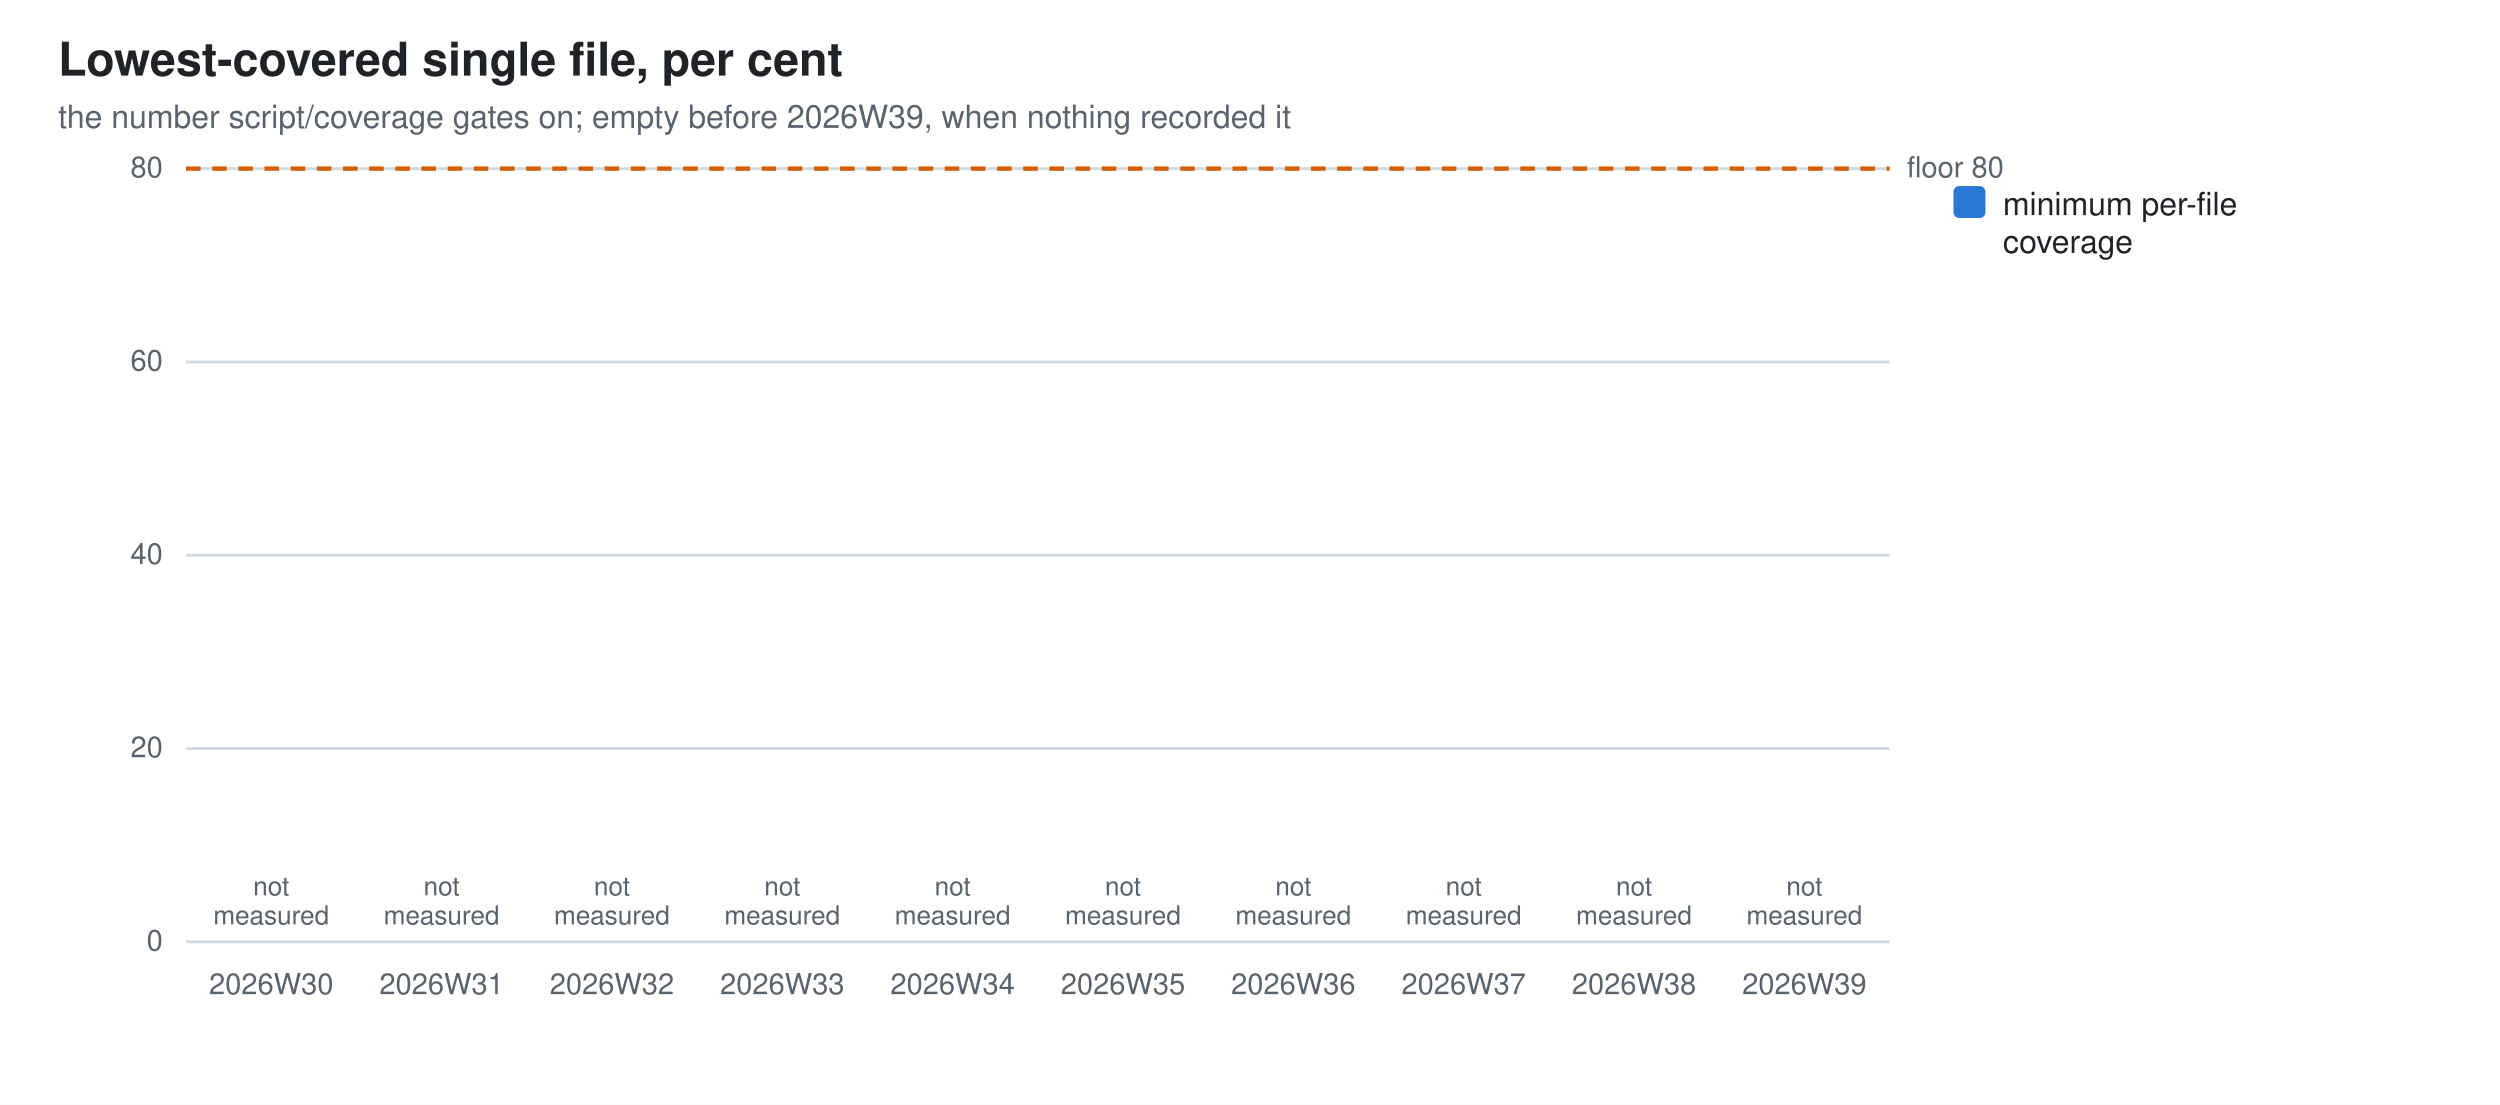
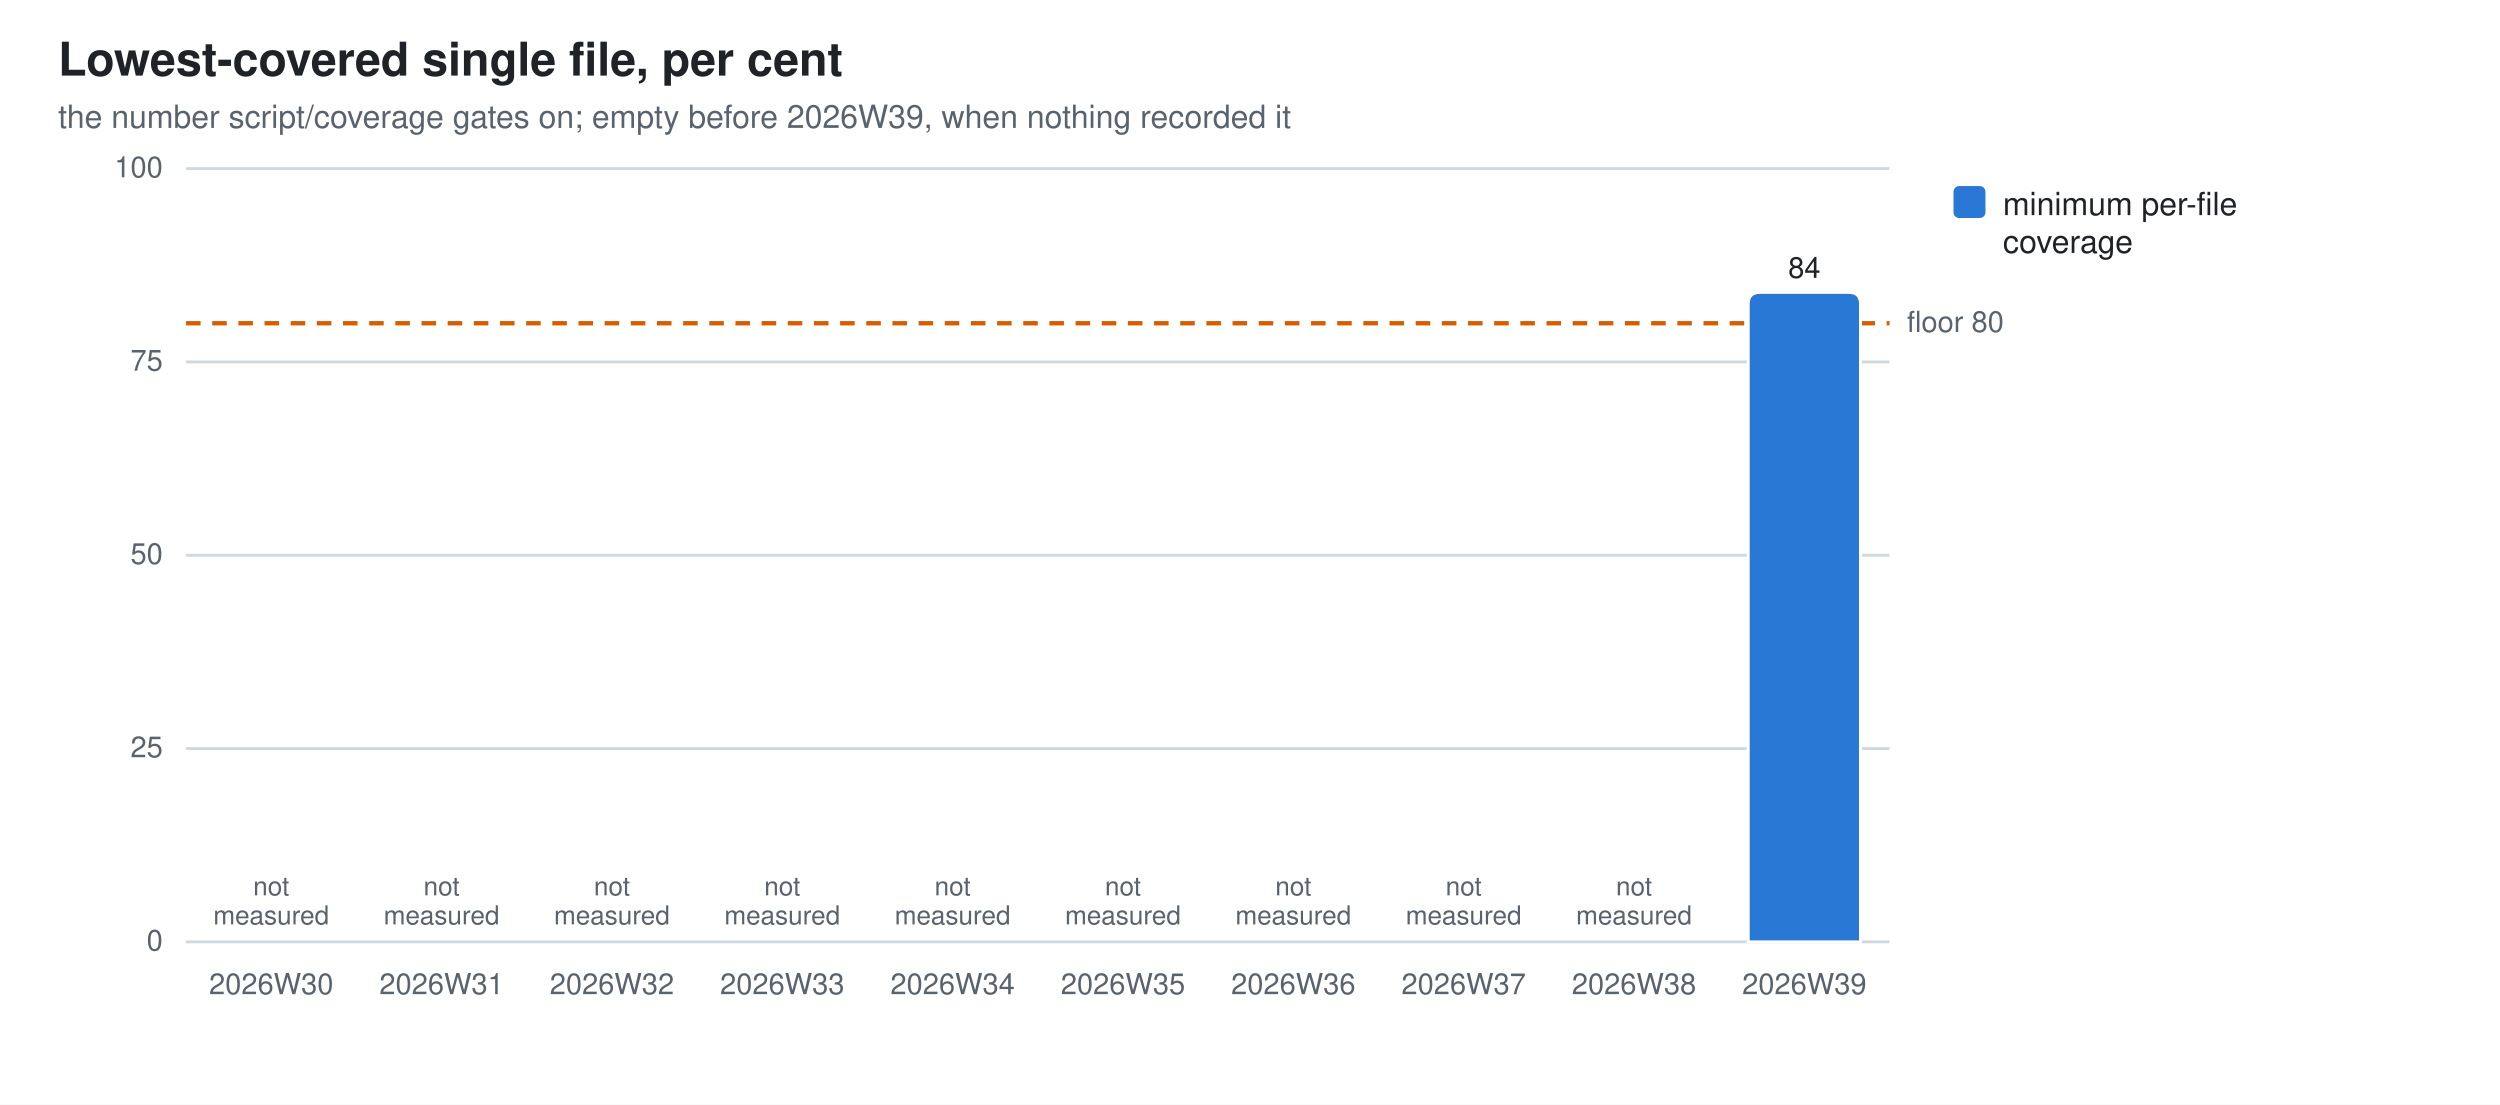
<svg xmlns="http://www.w3.org/2000/svg" width="860" height="380" viewBox="0 0 860 380" role="img" aria-label="Lowest-covered single file, per cent">
  <style>
  .bg{fill:#ffffff} .fg{fill:#1f2328} .mut{fill:#59636e} .grid{stroke:#d1d9e0}
  .seg{stroke:#ffffff;stroke-width:1}
  .val{paint-order:stroke;stroke:#ffffff;stroke-width:3px;stroke-linejoin:round}
  .s0{fill:#2a78d6}  .s1{fill:#eb6834}  .s2{fill:#1baf7a}  .s3{fill:#eda100}  .s4{fill:#e87ba4}  .s5{fill:#008300}  .s6{fill:#4a3aa7}  .s7{fill:#e34948}
  @media (prefers-color-scheme: dark){
    .bg{fill:#0d1117} .fg{fill:#e6edf3} .mut{fill:#9198a1} .grid{stroke:#30363d}
    .seg{stroke:#0d1117} .val{stroke:#0d1117} .s0{fill:#3987e5} .s1{fill:#d95926} .s2{fill:#199e70} .s3{fill:#c98500} .s4{fill:#d55181} .s5{fill:#008300} .s6{fill:#9085e9} .s7{fill:#e66767}}
  text{font-family:-apple-system,BlinkMacSystemFont,"Segoe UI",Helvetica,Arial,sans-serif}
</style>
  <rect class="bg" width="860" height="380" />
  <text class="fg" x="20" y="26" font-size="16" font-weight="600">Lowest-covered single file, per cent</text>
  <text class="mut" x="20" y="44" font-size="11">the number script/coverage gates on; empty before 2026W39, when nothing recorded it</text>
  <line class="grid" x1="64" y1="324.0" x2="650.0" y2="324.0" stroke-width="1" />
  <text class="mut" x="56" y="327.0" font-size="10" text-anchor="end">0</text>
  <line class="grid" x1="64" y1="257.5" x2="650.0" y2="257.5" stroke-width="1" />
-   <text class="mut" x="56" y="260.5" font-size="10" text-anchor="end">20</text>
+   <text class="mut" x="56" y="260.5" font-size="10" text-anchor="end">25</text>
  <line class="grid" x1="64" y1="191.0" x2="650.0" y2="191.0" stroke-width="1" />
-   <text class="mut" x="56" y="194.0" font-size="10" text-anchor="end">40</text>
+   <text class="mut" x="56" y="194.0" font-size="10" text-anchor="end">50</text>
  <line class="grid" x1="64" y1="124.5" x2="650.0" y2="124.5" stroke-width="1" />
-   <text class="mut" x="56" y="127.5" font-size="10" text-anchor="end">60</text>
+   <text class="mut" x="56" y="127.5" font-size="10" text-anchor="end">75</text>
  <line class="grid" x1="64" y1="58.0" x2="650.0" y2="58.0" stroke-width="1" />
-   <text class="mut" x="56" y="61.0" font-size="10" text-anchor="end">80</text>
-   <line x1="64" y1="58.0" x2="650.0" y2="58.0" stroke="#D55E00" stroke-width="1.5" stroke-dasharray="5 4" />
-   <text class="mut" x="656.0" y="61.0" font-size="10">floor 80</text>
+   <text class="mut" x="56" y="61.0" font-size="10" text-anchor="end">100</text>
+   <line x1="64" y1="111.2" x2="650.0" y2="111.2" stroke="#D55E00" stroke-width="1.5" stroke-dasharray="5 4" />
+   <text class="mut" x="656.0" y="114.2" font-size="10">floor 80</text>
  <text class="mut" x="93.3" y="342" font-size="10" text-anchor="middle">2026W30</text>
  <text class="mut" x="93.3" y="308.0" font-size="9" text-anchor="middle">not<tspan x="93.3" dy="10">measured</tspan>
  </text>
  <text class="mut" x="151.9" y="342" font-size="10" text-anchor="middle">2026W31</text>
  <text class="mut" x="151.9" y="308.0" font-size="9" text-anchor="middle">not<tspan x="151.9" dy="10">measured</tspan>
  </text>
  <text class="mut" x="210.5" y="342" font-size="10" text-anchor="middle">2026W32</text>
  <text class="mut" x="210.5" y="308.0" font-size="9" text-anchor="middle">not<tspan x="210.5" dy="10">measured</tspan>
  </text>
  <text class="mut" x="269.1" y="342" font-size="10" text-anchor="middle">2026W33</text>
  <text class="mut" x="269.1" y="308.0" font-size="9" text-anchor="middle">not<tspan x="269.1" dy="10">measured</tspan>
  </text>
  <text class="mut" x="327.7" y="342" font-size="10" text-anchor="middle">2026W34</text>
  <text class="mut" x="327.7" y="308.0" font-size="9" text-anchor="middle">not<tspan x="327.7" dy="10">measured</tspan>
  </text>
  <text class="mut" x="386.3" y="342" font-size="10" text-anchor="middle">2026W35</text>
  <text class="mut" x="386.3" y="308.0" font-size="9" text-anchor="middle">not<tspan x="386.3" dy="10">measured</tspan>
  </text>
  <text class="mut" x="444.9" y="342" font-size="10" text-anchor="middle">2026W36</text>
  <text class="mut" x="444.9" y="308.0" font-size="9" text-anchor="middle">not<tspan x="444.9" dy="10">measured</tspan>
  </text>
  <text class="mut" x="503.5" y="342" font-size="10" text-anchor="middle">2026W37</text>
  <text class="mut" x="503.5" y="308.0" font-size="9" text-anchor="middle">not<tspan x="503.5" dy="10">measured</tspan>
  </text>
  <text class="mut" x="562.1" y="342" font-size="10" text-anchor="middle">2026W38</text>
  <text class="mut" x="562.1" y="308.0" font-size="9" text-anchor="middle">not<tspan x="562.1" dy="10">measured</tspan>
  </text>
+   <path class="seg s0" d="M601.4,324.0 V104.6 Q601.4,100.6 605.4,100.6 H636.0 Q640.0,100.6 640.0,104.6 V324.0 Z" />
  <text class="mut" x="620.7" y="342" font-size="10" text-anchor="middle">2026W39</text>
-   <text class="mut" x="620.7" y="308.0" font-size="9" text-anchor="middle">not<tspan x="620.7" dy="10">measured</tspan>
-   </text>
+   <text class="fg val" x="620.7" y="95.6" font-size="10" text-anchor="middle">84</text>
  <rect class="s0" x="672" y="64" width="11" height="11" rx="2" />
  <text class="fg" y="74" font-size="11">
    <tspan x="689" dy="0">minimum per-file</tspan>
    <tspan x="689" dy="13">coverage</tspan>
  </text>
</svg>
